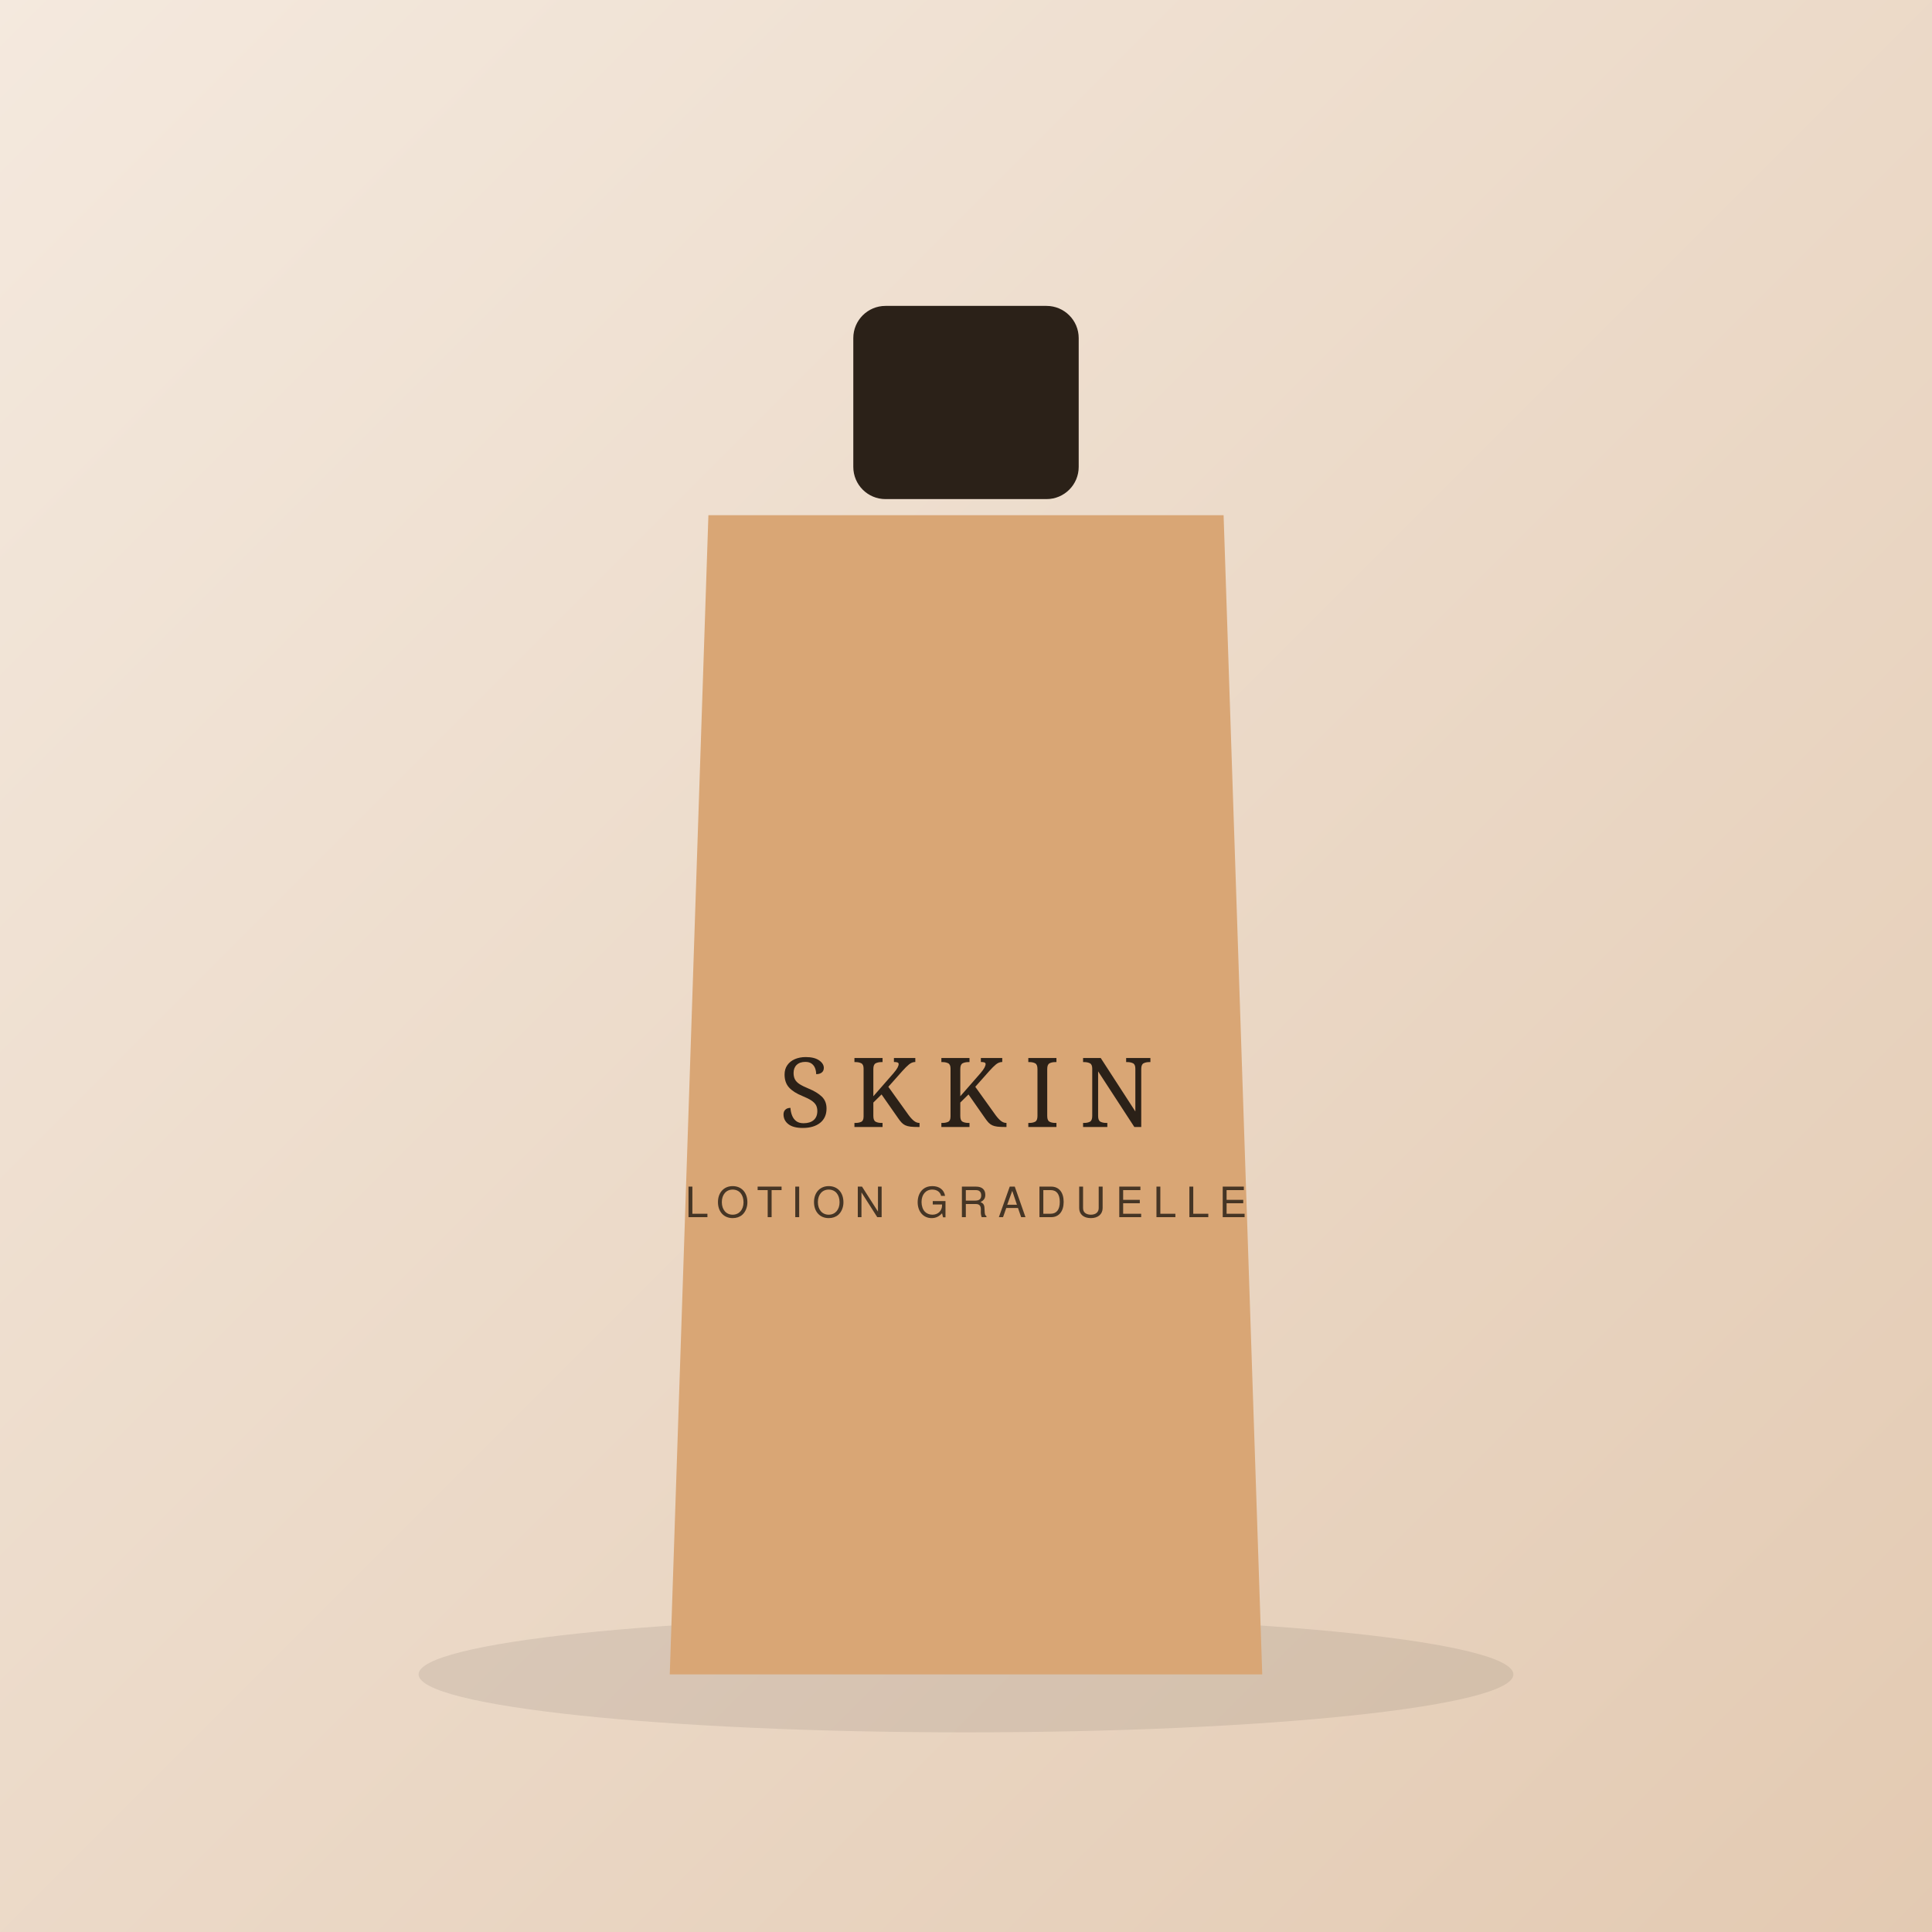
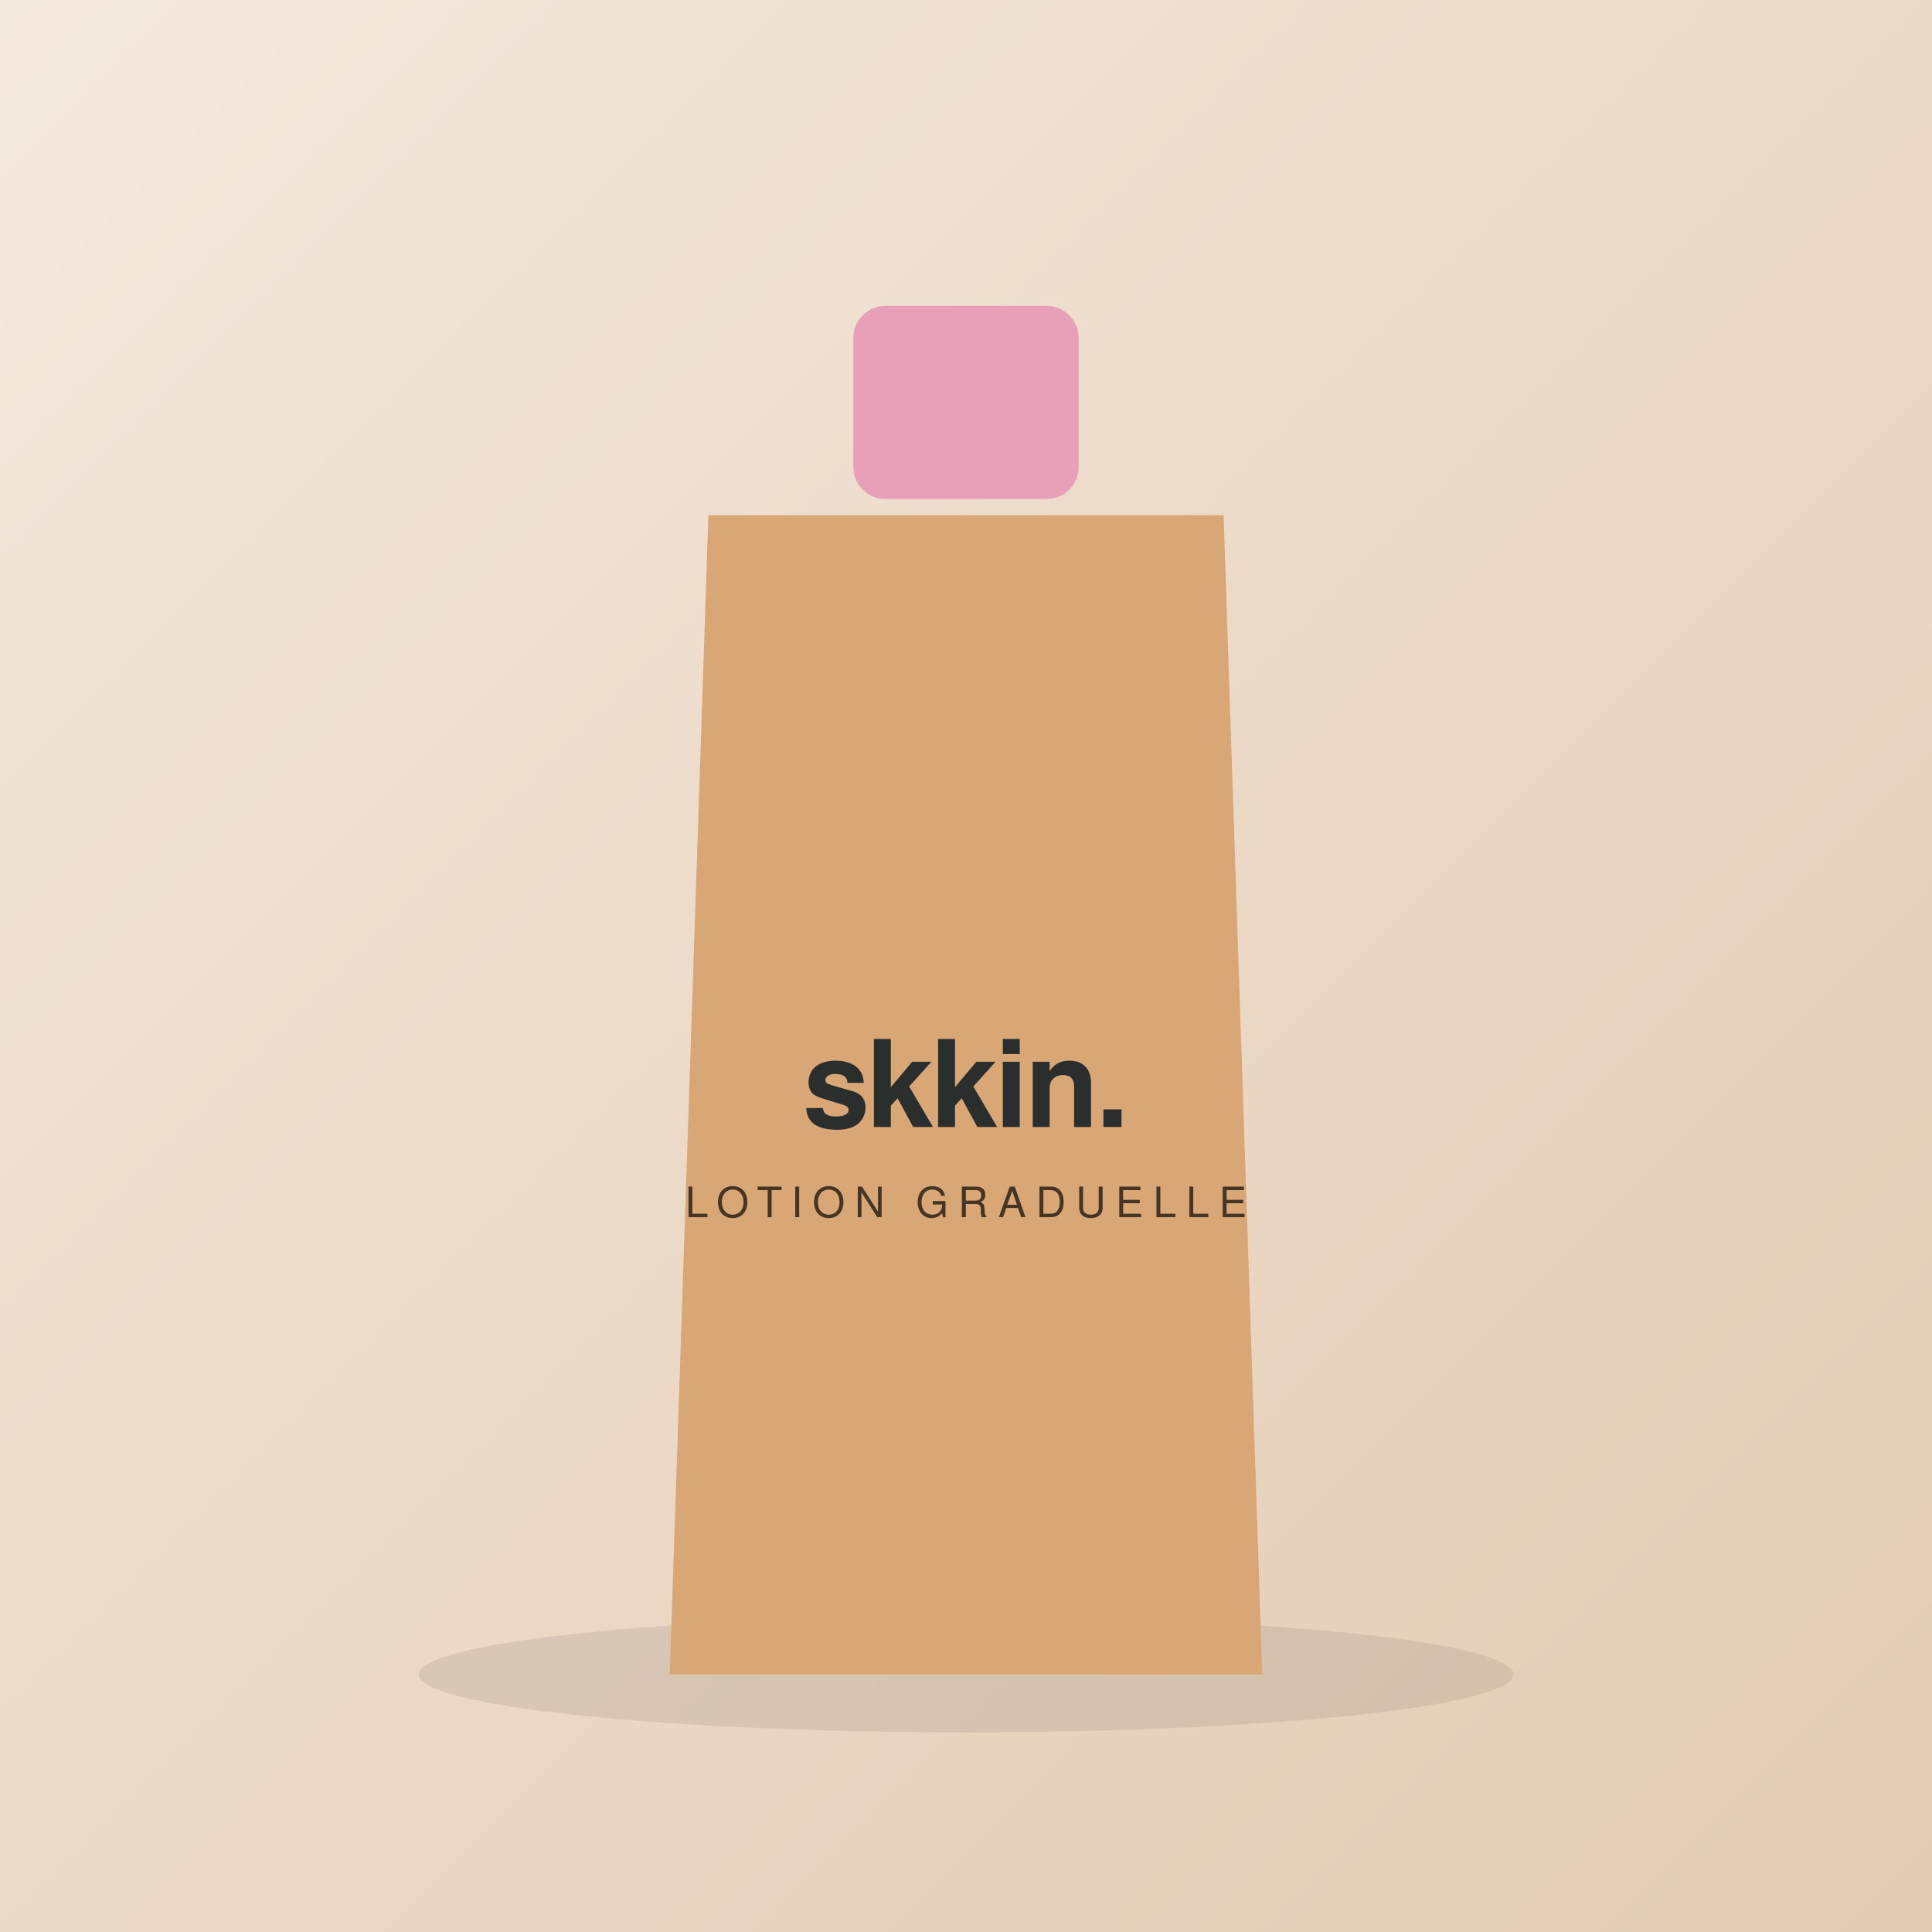
<svg xmlns="http://www.w3.org/2000/svg" viewBox="0 0 600 600">
  <defs>
    <linearGradient id="bg" x1="0" y1="0" x2="1" y2="1">
      <stop offset="0" stop-color="#f4e9de" />
      <stop offset="1" stop-color="#e3cab2" />
    </linearGradient>
    <linearGradient id="pk" x1="0" y1="0" x2="1" y2="0">
      <stop offset="0" stop-color="#8a5228" />
      <stop offset=".5" stop-color="#c58a54" />
      <stop offset="1" stop-color="#7a4520" />
    </linearGradient>
  </defs>
  <rect width="600" height="600" fill="url(#bg)" />
  <ellipse cx="300" cy="520" rx="170" ry="18" fill="#000" opacity=".08" />
-   <rect x="265" y="95" width="70" height="60" rx="10" fill="#2b2118" />
+   <rect x="265" y="95" width="70" height="60" rx="10" fill="#e8a0b8" />
  <path d="M220 160h160l12 360H208z" fill="#d9a675" />
-   <text x="300" y="350" text-anchor="middle" font-family="Georgia, serif" font-size="30" letter-spacing="6" fill="#2b2118">SKKIN</text>
+   <text x="300" y="350" text-anchor="middle" font-family="Helvetica, Arial, sans-serif" font-weight="900" font-size="37.5" letter-spacing="-1" fill="#2a2e2d">skkin.</text>
  <text x="300" y="378" text-anchor="middle" font-family="Helvetica, Arial, sans-serif" font-size="13" letter-spacing="3" fill="#2b2118" opacity=".85">LOTION GRADUELLE</text>
</svg>
